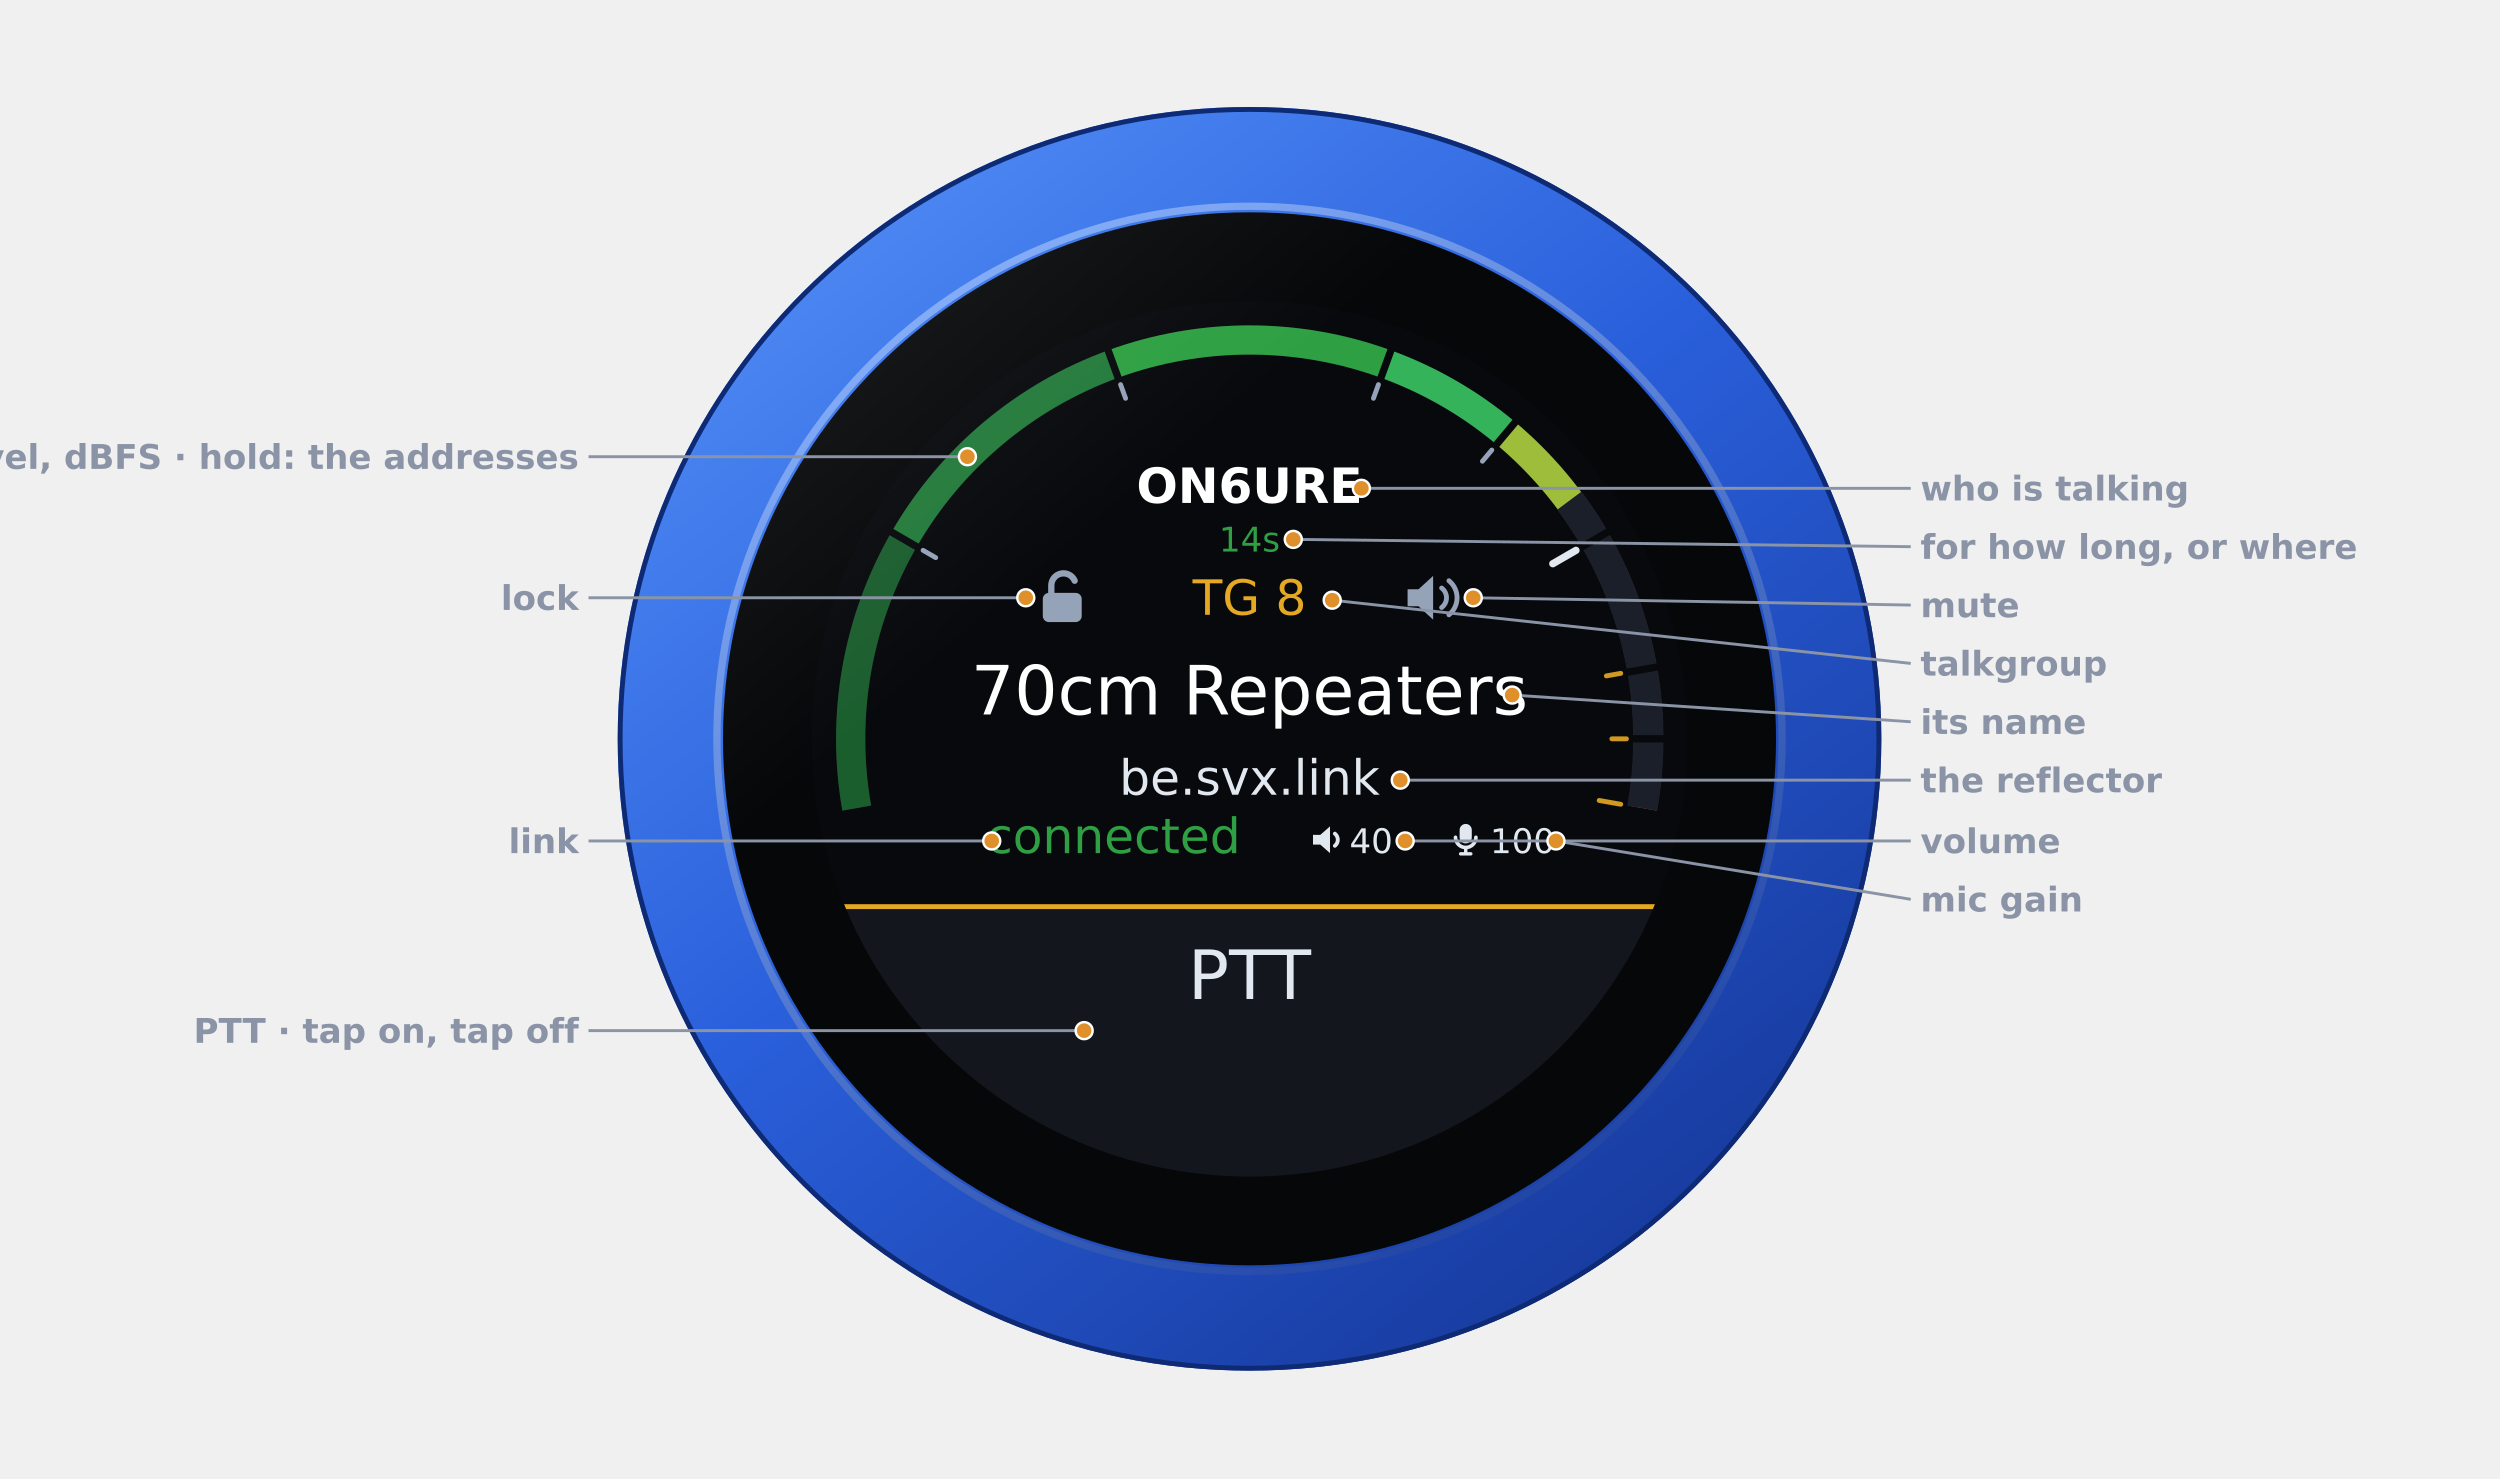
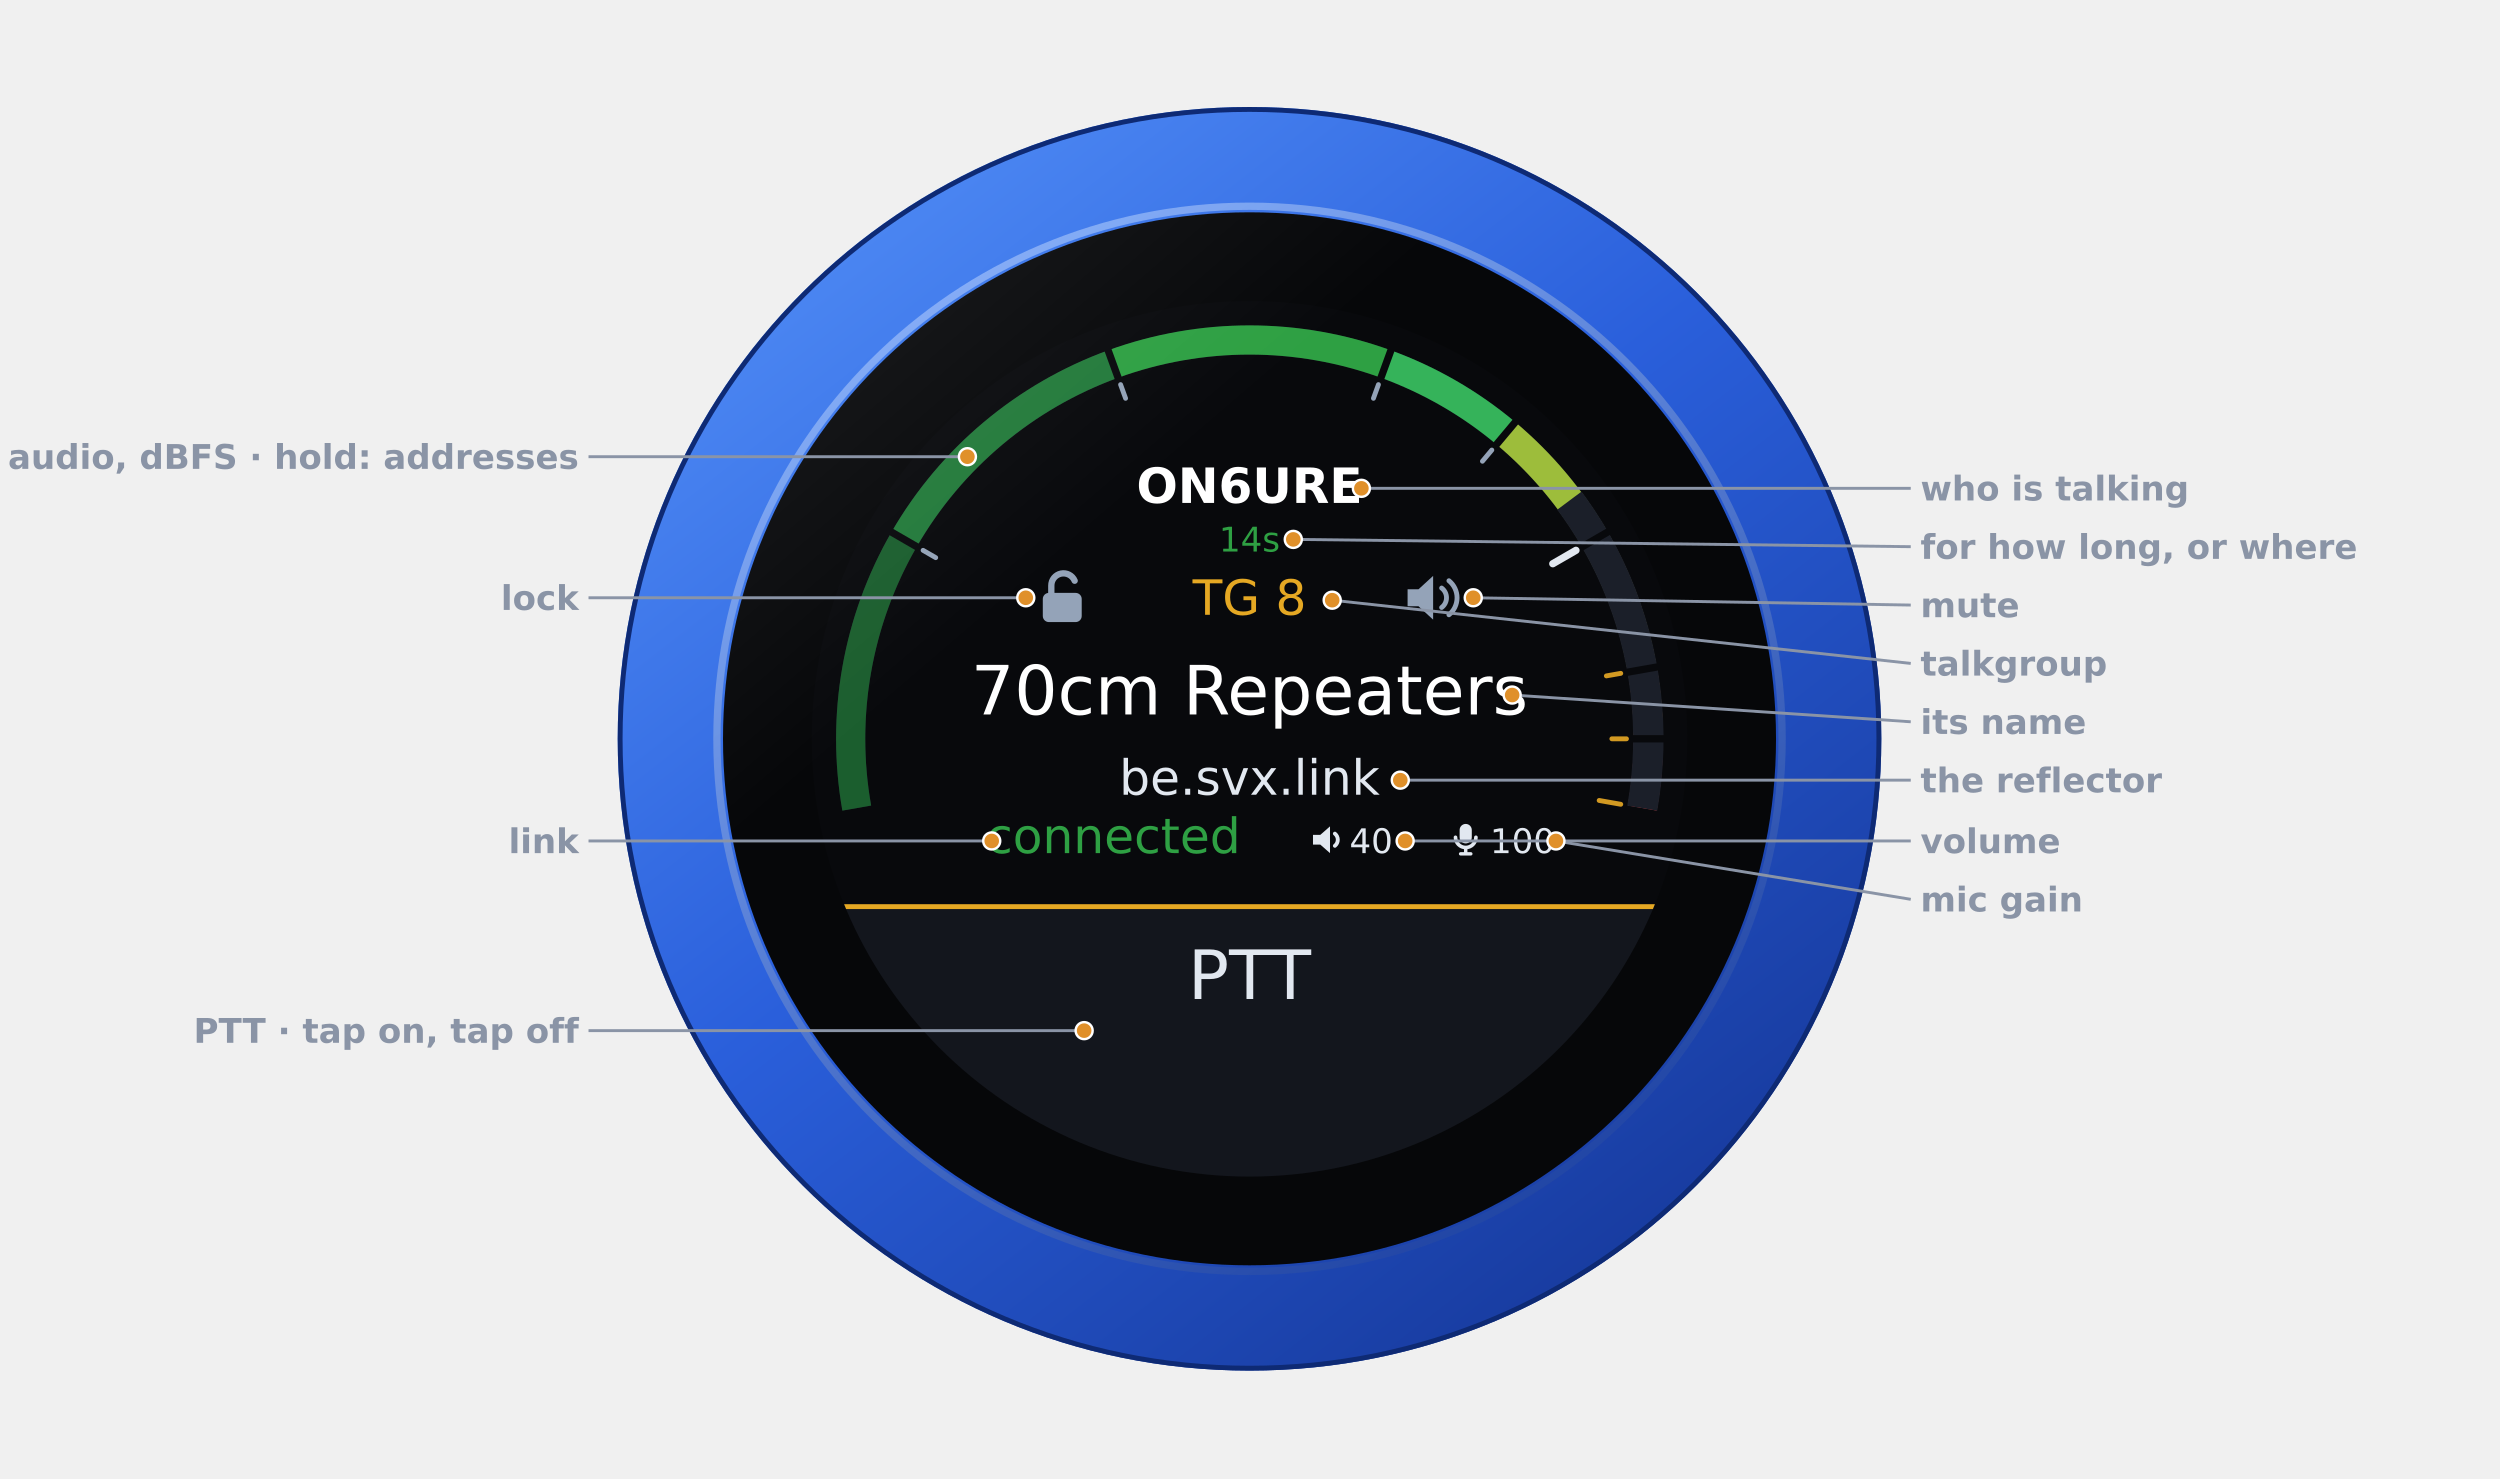
- <svg xmlns="http://www.w3.org/2000/svg" viewBox="-210 0 1028 608" width="1028" height="608" role="img" aria-label="The SvxLink firmware's face">
+ <svg xmlns="http://www.w3.org/2000/svg" viewBox="-210 0 1028 608" width="1028" height="608" role="img" aria-label="The SVXConnect firmware's face">
  <defs>
    <clipPath id="svx-01-glass">
      <circle cx="180" cy="180" r="180" />
    </clipPath>
    <linearGradient id="svx-01-alu" x1="0.15" y1="0.05" x2="0.85" y2="0.95">
      <stop offset="0" stop-color="#4F8BF5" />
      <stop offset="0.45" stop-color="#2A5FDB" />
      <stop offset="1" stop-color="#16389A" />
    </linearGradient>
    <linearGradient id="svx-01-chamfer" x1="0.2" y1="0" x2="0.8" y2="1">
      <stop offset="0" stop-color="#9CC0FF" />
      <stop offset="1" stop-color="#1B3F9E" />
    </linearGradient>
    <linearGradient id="svx-01-gloss" x1="0" y1="0" x2="0.6" y2="0.7">
      <stop offset="0" stop-color="#FFFFFF" stop-opacity="0.10" />
      <stop offset="0.5" stop-color="#FFFFFF" stop-opacity="0" />
    </linearGradient>
    <linearGradient id="svx-01-upd" x1="0" y1="0" x2="0" y2="1">
      <stop offset="0" stop-color="#262015" />
      <stop offset="1" stop-color="#0C0E13" />
    </linearGradient>
    <marker id="svx-01-arrow" viewBox="0 0 10 10" refX="7" refY="5" markerWidth="7" markerHeight="7" orient="auto-start-reverse">
      <path d="M0,1 L10,5 L0,9 z" fill="#E0902A" />
    </marker>
  </defs>
  <circle cx="303.8" cy="303.8" r="259.8" fill="url(#svx-01-alu)" />
  <circle cx="303.8" cy="303.8" r="258.8" fill="none" stroke="#0E2A74" stroke-width="2" />
  <circle cx="303.8" cy="303.8" r="219.0" fill="none" stroke="url(#svx-01-chamfer)" stroke-width="3" opacity="0.8" />
  <circle cx="303.8" cy="303.8" r="216.5" fill="#060709" />
  <g transform="translate(123.8,123.8)">
    <g clip-path="url(#svx-01-glass)">
      <circle cx="180" cy="180" r="180" fill="#08090C" />
      <path d="M18.49,208.48 A164.00,164.00 0 1 1 341.51,208.48" fill="none" stroke="#1B1F29" stroke-width="12" />
      <path d="M18.49,208.48 A164.00,164.00 0 0 1 37.97,98.00" fill="none" stroke="#1B5E2E" stroke-width="12" />
      <path d="M37.97,98.00 A164.00,164.00 0 0 1 123.91,25.89" fill="none" stroke="#237A3B" stroke-width="12" />
      <path d="M123.91,25.89 A164.00,164.00 0 0 1 236.09,25.89" fill="none" stroke="#2EA043" stroke-width="12" />
      <path d="M236.09,25.89 A164.00,164.00 0 0 1 285.42,54.37" fill="none" stroke="#35B35A" stroke-width="12" />
      <path d="M285.42,54.37 A164.00,164.00 0 0 1 322.03,98.00" fill="none" stroke="#9DBD3B" stroke-width="12" />
      <path d="M322.03,98.00 A164.00,164.00 0 0 1 341.51,151.52" fill="none" stroke="#D8C43A" stroke-width="12" />
      <path d="M341.51,151.52 A164.00,164.00 0 0 1 344.00,180.00" fill="none" stroke="#E08C33" stroke-width="12" />
      <path d="M344.00,180.00 A164.00,164.00 0 0 1 341.51,208.48" fill="none" stroke="#D13B3B" stroke-width="12" />
      <path d="M341.51,208.48 A164.00,164.00 0 1 0 18.49,208.48" fill="none" stroke="#1B1F29" stroke-width="12.5" stroke-dasharray="133.58 582.47" />
      <line x1="44.03" y1="101.50" x2="31.91" y2="94.50" stroke="#08090C" stroke-width="3" />
      <line x1="126.30" y1="32.47" x2="121.51" y2="19.31" stroke="#08090C" stroke-width="3" />
      <line x1="233.70" y1="32.47" x2="238.49" y2="19.31" stroke="#08090C" stroke-width="3" />
      <line x1="280.92" y1="59.73" x2="289.92" y2="49.01" stroke="#08090C" stroke-width="3" />
      <line x1="315.97" y1="101.50" x2="328.09" y2="94.50" stroke="#08090C" stroke-width="3" />
      <line x1="334.61" y1="152.74" x2="348.40" y2="150.31" stroke="#08090C" stroke-width="3" />
      <line x1="337.00" y1="180.00" x2="351.00" y2="180.00" stroke="#08090C" stroke-width="3" />
      <line x1="50.96" y1="105.50" x2="45.77" y2="102.50" stroke="#94A3B8" stroke-width="2" stroke-linecap="round" />
      <line x1="129.04" y1="39.99" x2="126.99" y2="34.35" stroke="#94A3B8" stroke-width="2" stroke-linecap="round" />
      <line x1="230.96" y1="39.99" x2="233.01" y2="34.35" stroke="#94A3B8" stroke-width="2" stroke-linecap="round" />
      <line x1="275.78" y1="65.86" x2="279.63" y2="61.26" stroke="#94A3B8" stroke-width="2" stroke-linecap="round" />
      <line x1="304.71" y1="108.00" x2="314.23" y2="102.50" stroke="#E2E8F0" stroke-width="3" stroke-linecap="round" />
      <line x1="326.74" y1="154.13" x2="332.65" y2="153.08" stroke="#D29922" stroke-width="2" stroke-linecap="round" />
      <line x1="329.00" y1="180.00" x2="335.00" y2="180.00" stroke="#D29922" stroke-width="2" stroke-linecap="round" />
      <line x1="323.78" y1="205.35" x2="332.65" y2="206.92" stroke="#D29922" stroke-width="2" stroke-linecap="round" />
      <text x="180.0" y="83.0" font-size="20" fill="#FFFFFF" font-family="DejaVu Sans,Verdana,sans-serif" font-weight="700" text-anchor="middle">ON6URE</text>
      <text x="180.0" y="103.0" font-size="14" fill="#2EA043" font-family="DejaVu Sans,Verdana,sans-serif" font-weight="400" text-anchor="middle">14s</text>
      <g transform="translate(95.0,111.0)">
        <rect x="0" y="9" width="16" height="12" rx="2.5" fill="#94A3B8" />
        <path d="M3.5,9 V6 a5,5 0 0 1 9.6,-2" fill="none" stroke="#94A3B8" stroke-width="2.6" stroke-linecap="round" />
      </g>
      <text x="180.0" y="129.0" font-size="20" fill="#E5A823" font-family="DejaVu Sans,Verdana,sans-serif" font-weight="400" text-anchor="middle">TG 8</text>
      <g transform="translate(245.0,112.0)" fill="#94A3B8">
        <path d="M0,6.5 h4.5 l6,-5.5 v18 l-6,-5.5 h-4.5 z" />
        <path d="M14,6 a5,5 0 0 1 0,8 M17,3 a9,9 0 0 1 0,14" fill="none" stroke="#94A3B8" stroke-width="2" stroke-linecap="round" />
      </g>
      <text x="180.0" y="170.0" font-size="28" fill="#FFFFFF" font-family="DejaVu Sans,Verdana,sans-serif" font-weight="400" text-anchor="middle">70cm Repeaters</text>
      <text x="180.0" y="203.0" font-size="20" fill="#E2E8F0" font-family="DejaVu Sans,Verdana,sans-serif" font-weight="400" text-anchor="middle">be.svx.link</text>
      <text x="124.0" y="227.0" font-size="20" fill="#2EA043" font-family="DejaVu Sans,Verdana,sans-serif" font-weight="400" text-anchor="middle">connected</text>
      <g transform="translate(206.1,216.0)" fill="#E2E8F0">
        <path d="M0,3.5 h3 l4,-3.5 v11 l-4,-3.5 h-3 z" />
        <path d="M9,3 a3.2,3.2 0 0 1 0,5" fill="none" stroke="#E2E8F0" stroke-width="1.6" stroke-linecap="round" />
      </g>
      <text x="221.1" y="227.0" font-size="14" fill="#E2E8F0" font-family="DejaVu Sans,Verdana,sans-serif" font-weight="400" text-anchor="start">40</text>
      <g transform="translate(263.9,215.0)" fill="#E2E8F0">
        <rect x="2.5" y="0" width="5" height="8" rx="2.5" />
        <path d="M0.8,5.5 a4.2,4.2 0 0 0 8.4,0" fill="none" stroke="#E2E8F0" stroke-width="1.5" stroke-linecap="round" />
        <rect x="4.3" y="9.6" width="1.4" height="2.4" />
        <rect x="2.2" y="11.6" width="5.6" height="1.4" rx="0.7" />
      </g>
      <text x="278.9" y="227.0" font-size="14" fill="#E2E8F0" font-family="DejaVu Sans,Verdana,sans-serif" font-weight="400" text-anchor="start">100</text>
      <rect x="0" y="248" width="360" height="112" fill="#13161D" />
      <line x1="0" y1="249" x2="360" y2="249" stroke="#E5A823" stroke-width="2" />
      <text x="180.0" y="287.0" font-size="28" fill="#E2E8F0" font-family="DejaVu Sans,Verdana,sans-serif" font-weight="500" text-anchor="middle" xml:space="preserve">PTT</text>
    </g>
  </g>
  <circle cx="303.8" cy="303.8" r="216.5" fill="url(#svx-01-gloss)" />
  <line x1="32.0" y1="187.8" x2="187.8" y2="187.8" stroke="#8A94A6" stroke-width="1.2" />
  <circle cx="187.8" cy="187.8" r="3.5" fill="#E0902A" stroke="#FFFFFF" stroke-width="1" />
-   <text x="28.0" y="192.8" font-size="14" fill="#8A94A6" font-family="DejaVu Sans,Verdana,sans-serif" font-weight="600" text-anchor="end">audio level, dBFS · hold: the addresses</text>
+   <text x="28.0" y="192.8" font-size="14" fill="#8A94A6" font-family="DejaVu Sans,Verdana,sans-serif" font-weight="600" text-anchor="end">audio, dBFS · hold: addresses</text>
  <line x1="32.0" y1="245.8" x2="211.8" y2="245.8" stroke="#8A94A6" stroke-width="1.2" />
  <circle cx="211.8" cy="245.8" r="3.5" fill="#E0902A" stroke="#FFFFFF" stroke-width="1" />
  <text x="28.0" y="250.8" font-size="14" fill="#8A94A6" font-family="DejaVu Sans,Verdana,sans-serif" font-weight="600" text-anchor="end">lock</text>
  <line x1="32.0" y1="345.8" x2="197.8" y2="345.8" stroke="#8A94A6" stroke-width="1.2" />
  <circle cx="197.8" cy="345.8" r="3.5" fill="#E0902A" stroke="#FFFFFF" stroke-width="1" />
  <text x="28.0" y="350.8" font-size="14" fill="#8A94A6" font-family="DejaVu Sans,Verdana,sans-serif" font-weight="600" text-anchor="end">link</text>
  <line x1="32.0" y1="423.8" x2="235.8" y2="423.8" stroke="#8A94A6" stroke-width="1.2" />
  <circle cx="235.8" cy="423.8" r="3.5" fill="#E0902A" stroke="#FFFFFF" stroke-width="1" />
  <text x="28.0" y="428.8" font-size="14" fill="#8A94A6" font-family="DejaVu Sans,Verdana,sans-serif" font-weight="600" text-anchor="end">PTT · tap on, tap off</text>
  <line x1="575.7" y1="200.8" x2="349.8" y2="200.8" stroke="#8A94A6" stroke-width="1.2" />
  <circle cx="349.8" cy="200.8" r="3.5" fill="#E0902A" stroke="#FFFFFF" stroke-width="1" />
  <text x="579.7" y="205.8" font-size="14" fill="#8A94A6" font-family="DejaVu Sans,Verdana,sans-serif" font-weight="600" text-anchor="start">who is talking</text>
  <line x1="575.7" y1="224.8" x2="321.8" y2="221.8" stroke="#8A94A6" stroke-width="1.2" />
  <circle cx="321.8" cy="221.8" r="3.5" fill="#E0902A" stroke="#FFFFFF" stroke-width="1" />
  <text x="579.7" y="229.8" font-size="14" fill="#8A94A6" font-family="DejaVu Sans,Verdana,sans-serif" font-weight="600" text-anchor="start">for how long, or where</text>
  <line x1="575.7" y1="248.8" x2="395.8" y2="245.8" stroke="#8A94A6" stroke-width="1.2" />
  <circle cx="395.8" cy="245.8" r="3.5" fill="#E0902A" stroke="#FFFFFF" stroke-width="1" />
  <text x="579.7" y="253.8" font-size="14" fill="#8A94A6" font-family="DejaVu Sans,Verdana,sans-serif" font-weight="600" text-anchor="start">mute</text>
  <line x1="575.7" y1="272.8" x2="337.8" y2="246.8" stroke="#8A94A6" stroke-width="1.2" />
  <circle cx="337.8" cy="246.8" r="3.5" fill="#E0902A" stroke="#FFFFFF" stroke-width="1" />
  <text x="579.7" y="277.8" font-size="14" fill="#8A94A6" font-family="DejaVu Sans,Verdana,sans-serif" font-weight="600" text-anchor="start">talkgroup</text>
  <line x1="575.7" y1="296.8" x2="411.8" y2="285.8" stroke="#8A94A6" stroke-width="1.2" />
  <circle cx="411.8" cy="285.8" r="3.5" fill="#E0902A" stroke="#FFFFFF" stroke-width="1" />
  <text x="579.7" y="301.8" font-size="14" fill="#8A94A6" font-family="DejaVu Sans,Verdana,sans-serif" font-weight="600" text-anchor="start">its name</text>
  <line x1="575.7" y1="320.8" x2="365.8" y2="320.8" stroke="#8A94A6" stroke-width="1.2" />
  <circle cx="365.8" cy="320.8" r="3.5" fill="#E0902A" stroke="#FFFFFF" stroke-width="1" />
  <text x="579.7" y="325.8" font-size="14" fill="#8A94A6" font-family="DejaVu Sans,Verdana,sans-serif" font-weight="600" text-anchor="start">the reflector</text>
  <line x1="575.7" y1="345.8" x2="367.8" y2="345.8" stroke="#8A94A6" stroke-width="1.2" />
  <circle cx="367.8" cy="345.8" r="3.5" fill="#E0902A" stroke="#FFFFFF" stroke-width="1" />
  <text x="579.7" y="350.8" font-size="14" fill="#8A94A6" font-family="DejaVu Sans,Verdana,sans-serif" font-weight="600" text-anchor="start">volume</text>
  <line x1="575.7" y1="369.8" x2="429.8" y2="345.8" stroke="#8A94A6" stroke-width="1.2" />
  <circle cx="429.8" cy="345.8" r="3.5" fill="#E0902A" stroke="#FFFFFF" stroke-width="1" />
  <text x="579.7" y="374.8" font-size="14" fill="#8A94A6" font-family="DejaVu Sans,Verdana,sans-serif" font-weight="600" text-anchor="start">mic gain</text>
</svg>
